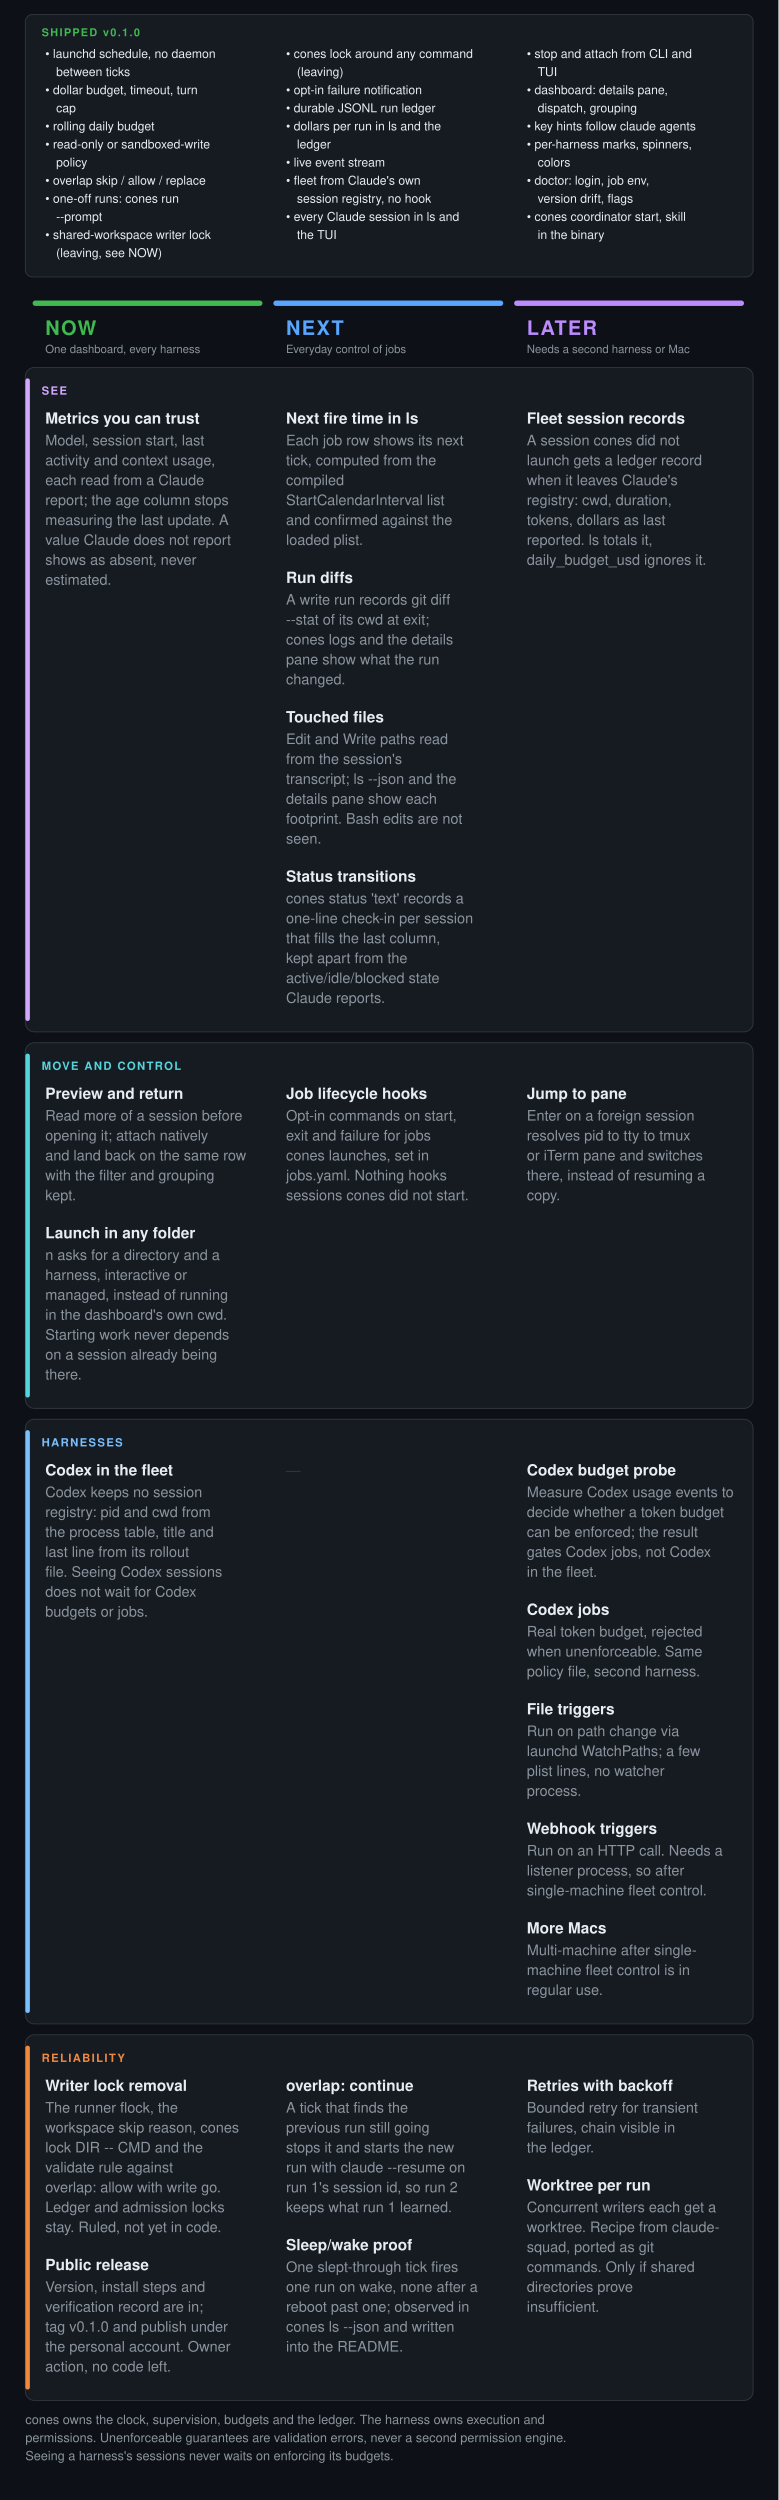
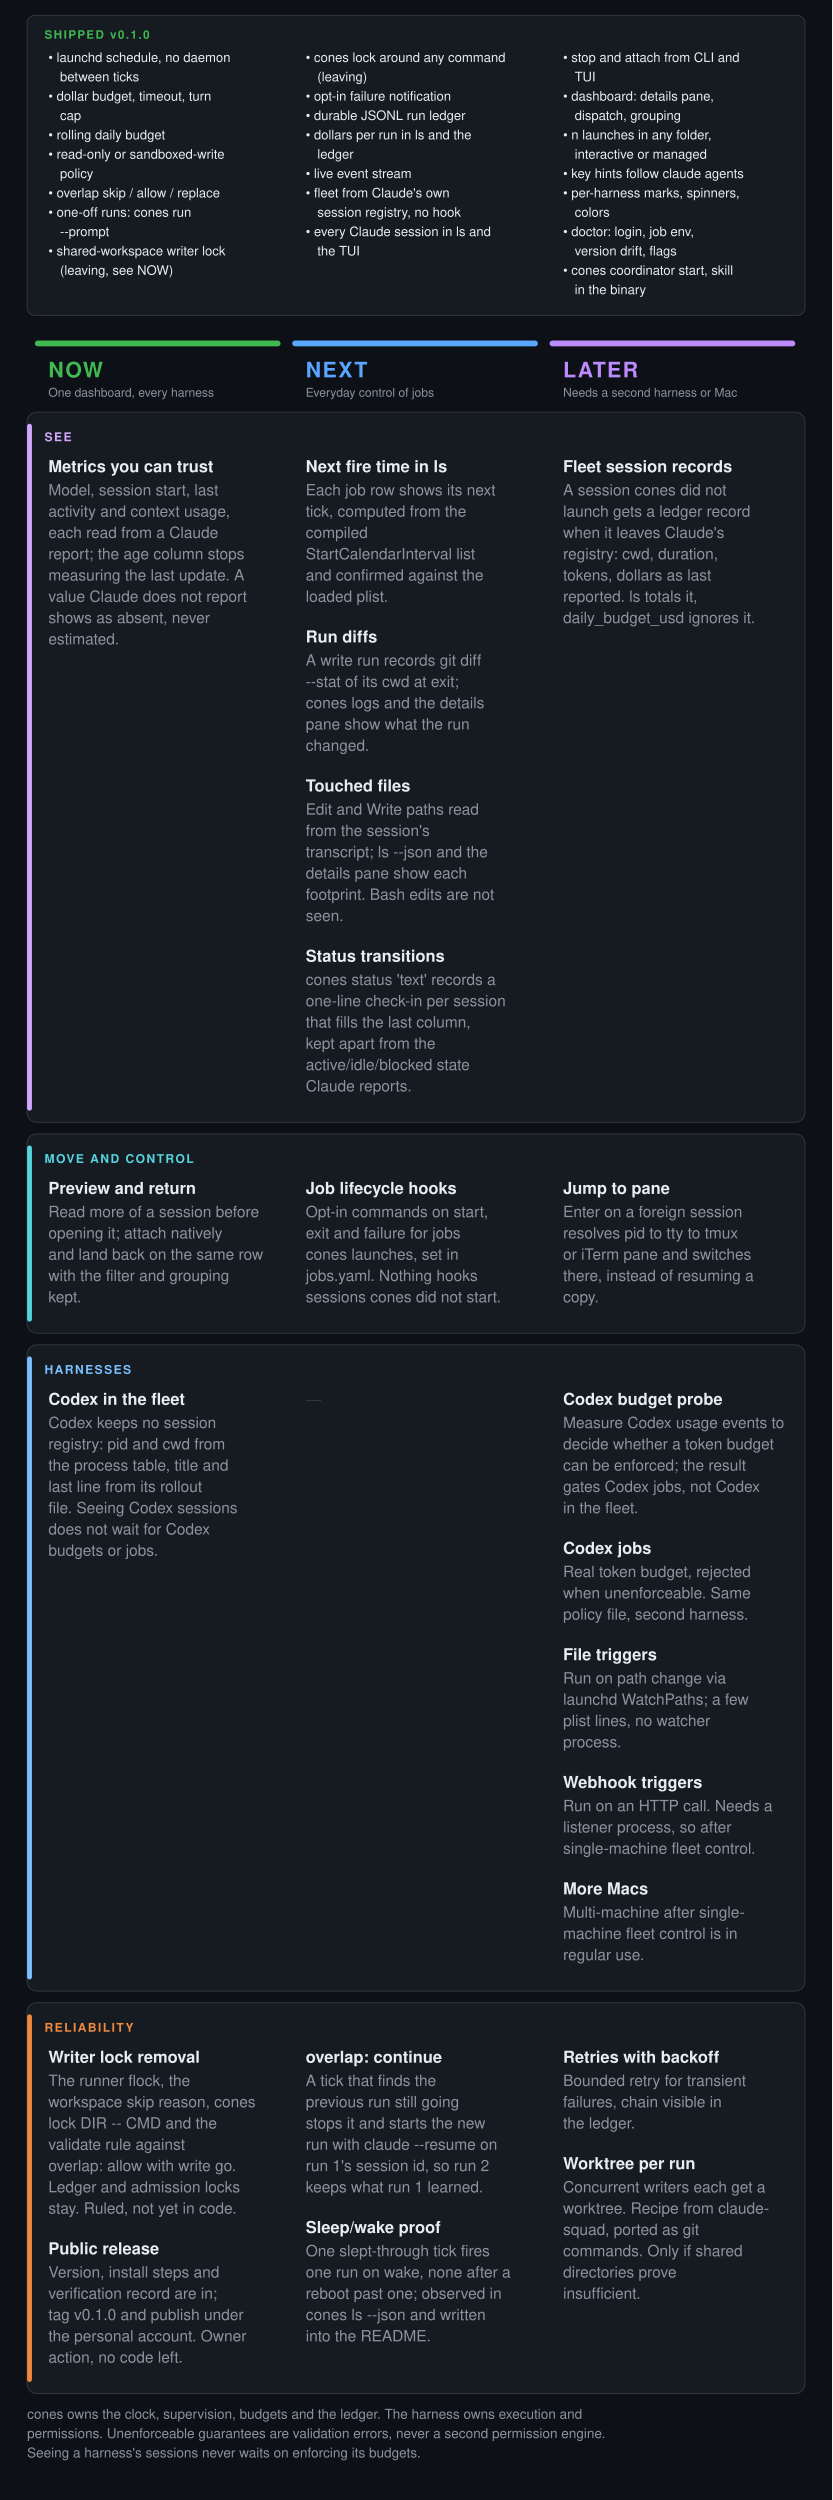
- <svg xmlns="http://www.w3.org/2000/svg" width="860" height="2762" viewBox="0 0 860 2762" font-family="-apple-system,BlinkMacSystemFont,Segoe UI,Helvetica,Arial,sans-serif">
-   <rect width="860" height="2762" fill="#0d1117" />
-   <rect x="28" y="16" width="804" height="290" rx="8" fill="#161b22" stroke="#30363d" />
+ <svg xmlns="http://www.w3.org/2000/svg" width="860" height="2584" viewBox="0 0 860 2584" font-family="-apple-system,BlinkMacSystemFont,Segoe UI,Helvetica,Arial,sans-serif">
+   <rect width="860" height="2584" fill="#0d1117" />
+   <rect x="28" y="16" width="804" height="310" rx="8" fill="#161b22" stroke="#30363d" />
  <text x="46" y="40" font-size="12" fill="#3fb950" font-weight="700" letter-spacing="1.5">SHIPPED  v0.1.0</text>
  <text x="50" y="64" font-size="13.5" fill="#e6edf3">• launchd schedule, no daemon</text>
  <text x="62" y="84" font-size="13.5" fill="#e6edf3">between ticks</text>
  <text x="50" y="104" font-size="13.5" fill="#e6edf3">• dollar budget, timeout, turn</text>
  <text x="62" y="124" font-size="13.5" fill="#e6edf3">cap</text>
  <text x="50" y="144" font-size="13.5" fill="#e6edf3">• rolling daily budget</text>
  <text x="50" y="164" font-size="13.5" fill="#e6edf3">• read-only or sandboxed-write</text>
  <text x="62" y="184" font-size="13.5" fill="#e6edf3">policy</text>
  <text x="50" y="204" font-size="13.5" fill="#e6edf3">• overlap skip / allow / replace</text>
  <text x="50" y="224" font-size="13.5" fill="#e6edf3">• one-off runs: cones run</text>
  <text x="62" y="244" font-size="13.5" fill="#e6edf3">--prompt</text>
  <text x="50" y="264" font-size="13.5" fill="#e6edf3">• shared-workspace writer lock</text>
  <text x="62" y="284" font-size="13.5" fill="#e6edf3">(leaving, see NOW)</text>
  <text x="316" y="64" font-size="13.5" fill="#e6edf3">• cones lock around any command</text>
  <text x="328" y="84" font-size="13.5" fill="#e6edf3">(leaving)</text>
  <text x="316" y="104" font-size="13.5" fill="#e6edf3">• opt-in failure notification</text>
  <text x="316" y="124" font-size="13.5" fill="#e6edf3">• durable JSONL run ledger</text>
  <text x="316" y="144" font-size="13.5" fill="#e6edf3">• dollars per run in ls and the</text>
  <text x="328" y="164" font-size="13.5" fill="#e6edf3">ledger</text>
  <text x="316" y="184" font-size="13.5" fill="#e6edf3">• live event stream</text>
  <text x="316" y="204" font-size="13.5" fill="#e6edf3">• fleet from Claude's own</text>
  <text x="328" y="224" font-size="13.5" fill="#e6edf3">session registry, no hook</text>
  <text x="316" y="244" font-size="13.5" fill="#e6edf3">• every Claude session in ls and</text>
  <text x="328" y="264" font-size="13.5" fill="#e6edf3">the TUI</text>
  <text x="582" y="64" font-size="13.5" fill="#e6edf3">• stop and attach from CLI and</text>
  <text x="594" y="84" font-size="13.5" fill="#e6edf3">TUI</text>
  <text x="582" y="104" font-size="13.5" fill="#e6edf3">• dashboard: details pane,</text>
  <text x="594" y="124" font-size="13.5" fill="#e6edf3">dispatch, grouping</text>
-   <text x="582" y="144" font-size="13.5" fill="#e6edf3">• key hints follow claude agents</text>
-   <text x="582" y="164" font-size="13.5" fill="#e6edf3">• per-harness marks, spinners,</text>
-   <text x="594" y="184" font-size="13.5" fill="#e6edf3">colors</text>
-   <text x="582" y="204" font-size="13.5" fill="#e6edf3">• doctor: login, job env,</text>
-   <text x="594" y="224" font-size="13.5" fill="#e6edf3">version drift, flags</text>
-   <text x="582" y="244" font-size="13.5" fill="#e6edf3">• cones coordinator start, skill</text>
-   <text x="594" y="264" font-size="13.5" fill="#e6edf3">in the binary</text>
-   <rect x="36" y="332" width="254" height="6" rx="3" fill="#3fb950" />
-   <text x="50" y="370" font-size="22" fill="#3fb950" font-weight="800" letter-spacing="1.5">NOW</text>
-   <text x="50" y="390" font-size="12.5" fill="#8b949e">One dashboard, every harness</text>
-   <rect x="302" y="332" width="254" height="6" rx="3" fill="#58a6ff" />
-   <text x="316" y="370" font-size="22" fill="#58a6ff" font-weight="800" letter-spacing="1.5">NEXT</text>
-   <text x="316" y="390" font-size="12.5" fill="#8b949e">Everyday control of jobs</text>
-   <rect x="568" y="332" width="254" height="6" rx="3" fill="#bc8cff" />
-   <text x="582" y="370" font-size="22" fill="#bc8cff" font-weight="800" letter-spacing="1.5">LATER</text>
-   <text x="582" y="390" font-size="12.5" fill="#8b949e">Needs a second harness or Mac</text>
-   <rect x="28" y="406" width="804" height="734" rx="10" fill="#161b22" stroke="#30363d" />
-   <rect x="28" y="418" width="5" height="710" rx="2.5" fill="#d2a8ff" />
-   <text x="46" y="436" font-size="12.5" fill="#d2a8ff" font-weight="700" letter-spacing="1.5">SEE</text>
-   <text x="50" y="468" font-size="17" fill="#e6edf3" font-weight="700">Metrics you can trust</text>
-   <text x="50" y="492" font-size="16" fill="#8b949e">Model, session start, last</text>
-   <text x="50" y="514" font-size="16" fill="#8b949e">activity and context usage,</text>
-   <text x="50" y="536" font-size="16" fill="#8b949e">each read from a Claude</text>
-   <text x="50" y="558" font-size="16" fill="#8b949e">report; the age column stops</text>
-   <text x="50" y="580" font-size="16" fill="#8b949e">measuring the last update. A</text>
-   <text x="50" y="602" font-size="16" fill="#8b949e">value Claude does not report</text>
-   <text x="50" y="624" font-size="16" fill="#8b949e">shows as absent, never</text>
-   <text x="50" y="646" font-size="16" fill="#8b949e">estimated.</text>
-   <text x="316" y="468" font-size="17" fill="#e6edf3" font-weight="700">Next fire time in ls</text>
-   <text x="316" y="492" font-size="16" fill="#8b949e">Each job row shows its next</text>
-   <text x="316" y="514" font-size="16" fill="#8b949e">tick, computed from the</text>
-   <text x="316" y="536" font-size="16" fill="#8b949e">compiled</text>
-   <text x="316" y="558" font-size="16" fill="#8b949e">StartCalendarInterval list</text>
-   <text x="316" y="580" font-size="16" fill="#8b949e">and confirmed against the</text>
-   <text x="316" y="602" font-size="16" fill="#8b949e">loaded plist.</text>
-   <text x="316" y="644" font-size="17" fill="#e6edf3" font-weight="700">Run diffs</text>
-   <text x="316" y="668" font-size="16" fill="#8b949e">A write run records git diff</text>
-   <text x="316" y="690" font-size="16" fill="#8b949e">--stat of its cwd at exit;</text>
-   <text x="316" y="712" font-size="16" fill="#8b949e">cones logs and the details</text>
-   <text x="316" y="734" font-size="16" fill="#8b949e">pane show what the run</text>
-   <text x="316" y="756" font-size="16" fill="#8b949e">changed.</text>
-   <text x="316" y="798" font-size="17" fill="#e6edf3" font-weight="700">Touched files</text>
-   <text x="316" y="822" font-size="16" fill="#8b949e">Edit and Write paths read</text>
-   <text x="316" y="844" font-size="16" fill="#8b949e">from the session's</text>
-   <text x="316" y="866" font-size="16" fill="#8b949e">transcript; ls --json and the</text>
-   <text x="316" y="888" font-size="16" fill="#8b949e">details pane show each</text>
-   <text x="316" y="910" font-size="16" fill="#8b949e">footprint. Bash edits are not</text>
-   <text x="316" y="932" font-size="16" fill="#8b949e">seen.</text>
-   <text x="316" y="974" font-size="17" fill="#e6edf3" font-weight="700">Status transitions</text>
-   <text x="316" y="998" font-size="16" fill="#8b949e">cones status 'text' records a</text>
-   <text x="316" y="1020" font-size="16" fill="#8b949e">one-line check-in per session</text>
-   <text x="316" y="1042" font-size="16" fill="#8b949e">that fills the last column,</text>
-   <text x="316" y="1064" font-size="16" fill="#8b949e">kept apart from the</text>
-   <text x="316" y="1086" font-size="16" fill="#8b949e">active/idle/blocked state</text>
-   <text x="316" y="1108" font-size="16" fill="#8b949e">Claude reports.</text>
-   <text x="582" y="468" font-size="17" fill="#e6edf3" font-weight="700">Fleet session records</text>
-   <text x="582" y="492" font-size="16" fill="#8b949e">A session cones did not</text>
-   <text x="582" y="514" font-size="16" fill="#8b949e">launch gets a ledger record</text>
-   <text x="582" y="536" font-size="16" fill="#8b949e">when it leaves Claude's</text>
-   <text x="582" y="558" font-size="16" fill="#8b949e">registry: cwd, duration,</text>
-   <text x="582" y="580" font-size="16" fill="#8b949e">tokens, dollars as last</text>
-   <text x="582" y="602" font-size="16" fill="#8b949e">reported. ls totals it,</text>
-   <text x="582" y="624" font-size="16" fill="#8b949e">daily_budget_usd ignores it.</text>
-   <rect x="28" y="1152" width="804" height="404" rx="10" fill="#161b22" stroke="#30363d" />
-   <rect x="28" y="1164" width="5" height="380" rx="2.5" fill="#56d4dd" />
-   <text x="46" y="1182" font-size="12.5" fill="#56d4dd" font-weight="700" letter-spacing="1.5">MOVE AND CONTROL</text>
-   <text x="50" y="1214" font-size="17" fill="#e6edf3" font-weight="700">Preview and return</text>
-   <text x="50" y="1238" font-size="16" fill="#8b949e">Read more of a session before</text>
-   <text x="50" y="1260" font-size="16" fill="#8b949e">opening it; attach natively</text>
-   <text x="50" y="1282" font-size="16" fill="#8b949e">and land back on the same row</text>
-   <text x="50" y="1304" font-size="16" fill="#8b949e">with the filter and grouping</text>
-   <text x="50" y="1326" font-size="16" fill="#8b949e">kept.</text>
-   <text x="50" y="1368" font-size="17" fill="#e6edf3" font-weight="700">Launch in any folder</text>
-   <text x="50" y="1392" font-size="16" fill="#8b949e">n asks for a directory and a</text>
-   <text x="50" y="1414" font-size="16" fill="#8b949e">harness, interactive or</text>
-   <text x="50" y="1436" font-size="16" fill="#8b949e">managed, instead of running</text>
-   <text x="50" y="1458" font-size="16" fill="#8b949e">in the dashboard's own cwd.</text>
-   <text x="50" y="1480" font-size="16" fill="#8b949e">Starting work never depends</text>
-   <text x="50" y="1502" font-size="16" fill="#8b949e">on a session already being</text>
-   <text x="50" y="1524" font-size="16" fill="#8b949e">there.</text>
-   <text x="316" y="1214" font-size="17" fill="#e6edf3" font-weight="700">Job lifecycle hooks</text>
-   <text x="316" y="1238" font-size="16" fill="#8b949e">Opt-in commands on start,</text>
-   <text x="316" y="1260" font-size="16" fill="#8b949e">exit and failure for jobs</text>
-   <text x="316" y="1282" font-size="16" fill="#8b949e">cones launches, set in</text>
-   <text x="316" y="1304" font-size="16" fill="#8b949e">jobs.yaml. Nothing hooks</text>
-   <text x="316" y="1326" font-size="16" fill="#8b949e">sessions cones did not start.</text>
-   <text x="582" y="1214" font-size="17" fill="#e6edf3" font-weight="700">Jump to pane</text>
-   <text x="582" y="1238" font-size="16" fill="#8b949e">Enter on a foreign session</text>
-   <text x="582" y="1260" font-size="16" fill="#8b949e">resolves pid to tty to tmux</text>
-   <text x="582" y="1282" font-size="16" fill="#8b949e">or iTerm pane and switches</text>
-   <text x="582" y="1304" font-size="16" fill="#8b949e">there, instead of resuming a</text>
-   <text x="582" y="1326" font-size="16" fill="#8b949e">copy.</text>
-   <rect x="28" y="1568" width="804" height="668" rx="10" fill="#161b22" stroke="#30363d" />
-   <rect x="28" y="1580" width="5" height="644" rx="2.5" fill="#79c0ff" />
-   <text x="46" y="1598" font-size="12.5" fill="#79c0ff" font-weight="700" letter-spacing="1.5">HARNESSES</text>
-   <text x="50" y="1630" font-size="17" fill="#e6edf3" font-weight="700">Codex in the fleet</text>
-   <text x="50" y="1654" font-size="16" fill="#8b949e">Codex keeps no session</text>
-   <text x="50" y="1676" font-size="16" fill="#8b949e">registry: pid and cwd from</text>
-   <text x="50" y="1698" font-size="16" fill="#8b949e">the process table, title and</text>
-   <text x="50" y="1720" font-size="16" fill="#8b949e">last line from its rollout</text>
-   <text x="50" y="1742" font-size="16" fill="#8b949e">file. Seeing Codex sessions</text>
-   <text x="50" y="1764" font-size="16" fill="#8b949e">does not wait for Codex</text>
-   <text x="50" y="1786" font-size="16" fill="#8b949e">budgets or jobs.</text>
-   <text x="316" y="1630" font-size="16" fill="#30363d">—</text>
-   <text x="582" y="1630" font-size="17" fill="#e6edf3" font-weight="700">Codex budget probe</text>
-   <text x="582" y="1654" font-size="16" fill="#8b949e">Measure Codex usage events to</text>
-   <text x="582" y="1676" font-size="16" fill="#8b949e">decide whether a token budget</text>
-   <text x="582" y="1698" font-size="16" fill="#8b949e">can be enforced; the result</text>
-   <text x="582" y="1720" font-size="16" fill="#8b949e">gates Codex jobs, not Codex</text>
-   <text x="582" y="1742" font-size="16" fill="#8b949e">in the fleet.</text>
-   <text x="582" y="1784" font-size="17" fill="#e6edf3" font-weight="700">Codex jobs</text>
-   <text x="582" y="1808" font-size="16" fill="#8b949e">Real token budget, rejected</text>
-   <text x="582" y="1830" font-size="16" fill="#8b949e">when unenforceable. Same</text>
-   <text x="582" y="1852" font-size="16" fill="#8b949e">policy file, second harness.</text>
-   <text x="582" y="1894" font-size="17" fill="#e6edf3" font-weight="700">File triggers</text>
-   <text x="582" y="1918" font-size="16" fill="#8b949e">Run on path change via</text>
-   <text x="582" y="1940" font-size="16" fill="#8b949e">launchd WatchPaths; a few</text>
-   <text x="582" y="1962" font-size="16" fill="#8b949e">plist lines, no watcher</text>
-   <text x="582" y="1984" font-size="16" fill="#8b949e">process.</text>
-   <text x="582" y="2026" font-size="17" fill="#e6edf3" font-weight="700">Webhook triggers</text>
-   <text x="582" y="2050" font-size="16" fill="#8b949e">Run on an HTTP call. Needs a</text>
-   <text x="582" y="2072" font-size="16" fill="#8b949e">listener process, so after</text>
-   <text x="582" y="2094" font-size="16" fill="#8b949e">single-machine fleet control.</text>
-   <text x="582" y="2136" font-size="17" fill="#e6edf3" font-weight="700">More Macs</text>
-   <text x="582" y="2160" font-size="16" fill="#8b949e">Multi-machine after single-</text>
-   <text x="582" y="2182" font-size="16" fill="#8b949e">machine fleet control is in</text>
-   <text x="582" y="2204" font-size="16" fill="#8b949e">regular use.</text>
-   <rect x="28" y="2248" width="804" height="404" rx="10" fill="#161b22" stroke="#30363d" />
-   <rect x="28" y="2260" width="5" height="380" rx="2.5" fill="#f0883e" />
-   <text x="46" y="2278" font-size="12.5" fill="#f0883e" font-weight="700" letter-spacing="1.5">RELIABILITY</text>
-   <text x="50" y="2310" font-size="17" fill="#e6edf3" font-weight="700">Writer lock removal</text>
-   <text x="50" y="2334" font-size="16" fill="#8b949e">The runner flock, the</text>
-   <text x="50" y="2356" font-size="16" fill="#8b949e">workspace skip reason, cones</text>
-   <text x="50" y="2378" font-size="16" fill="#8b949e">lock DIR -- CMD and the</text>
-   <text x="50" y="2400" font-size="16" fill="#8b949e">validate rule against</text>
-   <text x="50" y="2422" font-size="16" fill="#8b949e">overlap: allow with write go.</text>
-   <text x="50" y="2444" font-size="16" fill="#8b949e">Ledger and admission locks</text>
-   <text x="50" y="2466" font-size="16" fill="#8b949e">stay. Ruled, not yet in code.</text>
-   <text x="50" y="2508" font-size="17" fill="#e6edf3" font-weight="700">Public release</text>
-   <text x="50" y="2532" font-size="16" fill="#8b949e">Version, install steps and</text>
-   <text x="50" y="2554" font-size="16" fill="#8b949e">verification record are in;</text>
-   <text x="50" y="2576" font-size="16" fill="#8b949e">tag v0.1.0 and publish under</text>
-   <text x="50" y="2598" font-size="16" fill="#8b949e">the personal account. Owner</text>
-   <text x="50" y="2620" font-size="16" fill="#8b949e">action, no code left.</text>
-   <text x="316" y="2310" font-size="17" fill="#e6edf3" font-weight="700">overlap: continue</text>
-   <text x="316" y="2334" font-size="16" fill="#8b949e">A tick that finds the</text>
-   <text x="316" y="2356" font-size="16" fill="#8b949e">previous run still going</text>
-   <text x="316" y="2378" font-size="16" fill="#8b949e">stops it and starts the new</text>
-   <text x="316" y="2400" font-size="16" fill="#8b949e">run with claude --resume on</text>
-   <text x="316" y="2422" font-size="16" fill="#8b949e">run 1's session id, so run 2</text>
-   <text x="316" y="2444" font-size="16" fill="#8b949e">keeps what run 1 learned.</text>
-   <text x="316" y="2486" font-size="17" fill="#e6edf3" font-weight="700">Sleep/wake proof</text>
-   <text x="316" y="2510" font-size="16" fill="#8b949e">One slept-through tick fires</text>
-   <text x="316" y="2532" font-size="16" fill="#8b949e">one run on wake, none after a</text>
-   <text x="316" y="2554" font-size="16" fill="#8b949e">reboot past one; observed in</text>
-   <text x="316" y="2576" font-size="16" fill="#8b949e">cones ls --json and written</text>
-   <text x="316" y="2598" font-size="16" fill="#8b949e">into the README.</text>
-   <text x="582" y="2310" font-size="17" fill="#e6edf3" font-weight="700">Retries with backoff</text>
-   <text x="582" y="2334" font-size="16" fill="#8b949e">Bounded retry for transient</text>
-   <text x="582" y="2356" font-size="16" fill="#8b949e">failures, chain visible in</text>
-   <text x="582" y="2378" font-size="16" fill="#8b949e">the ledger.</text>
-   <text x="582" y="2420" font-size="17" fill="#e6edf3" font-weight="700">Worktree per run</text>
-   <text x="582" y="2444" font-size="16" fill="#8b949e">Concurrent writers each get a</text>
-   <text x="582" y="2466" font-size="16" fill="#8b949e">worktree. Recipe from claude-</text>
-   <text x="582" y="2488" font-size="16" fill="#8b949e">squad, ported as git</text>
-   <text x="582" y="2510" font-size="16" fill="#8b949e">commands. Only if shared</text>
-   <text x="582" y="2532" font-size="16" fill="#8b949e">directories prove</text>
-   <text x="582" y="2554" font-size="16" fill="#8b949e">insufficient.</text>
-   <text x="28" y="2678" font-size="14" fill="#8b949e">cones owns the clock, supervision, budgets and the ledger. The harness owns execution and</text>
-   <text x="28" y="2698" font-size="14" fill="#8b949e">permissions. Unenforceable guarantees are validation errors, never a second permission engine.</text>
-   <text x="28" y="2718" font-size="14" fill="#8b949e">Seeing a harness's sessions never waits on enforcing its budgets.</text>
+   <text x="582" y="144" font-size="13.5" fill="#e6edf3">• n launches in any folder,</text>
+   <text x="594" y="164" font-size="13.5" fill="#e6edf3">interactive or managed</text>
+   <text x="582" y="184" font-size="13.5" fill="#e6edf3">• key hints follow claude agents</text>
+   <text x="582" y="204" font-size="13.5" fill="#e6edf3">• per-harness marks, spinners,</text>
+   <text x="594" y="224" font-size="13.5" fill="#e6edf3">colors</text>
+   <text x="582" y="244" font-size="13.5" fill="#e6edf3">• doctor: login, job env,</text>
+   <text x="594" y="264" font-size="13.5" fill="#e6edf3">version drift, flags</text>
+   <text x="582" y="284" font-size="13.5" fill="#e6edf3">• cones coordinator start, skill</text>
+   <text x="594" y="304" font-size="13.5" fill="#e6edf3">in the binary</text>
+   <rect x="36" y="352" width="254" height="6" rx="3" fill="#3fb950" />
+   <text x="50" y="390" font-size="22" fill="#3fb950" font-weight="800" letter-spacing="1.5">NOW</text>
+   <text x="50" y="410" font-size="12.5" fill="#8b949e">One dashboard, every harness</text>
+   <rect x="302" y="352" width="254" height="6" rx="3" fill="#58a6ff" />
+   <text x="316" y="390" font-size="22" fill="#58a6ff" font-weight="800" letter-spacing="1.5">NEXT</text>
+   <text x="316" y="410" font-size="12.5" fill="#8b949e">Everyday control of jobs</text>
+   <rect x="568" y="352" width="254" height="6" rx="3" fill="#bc8cff" />
+   <text x="582" y="390" font-size="22" fill="#bc8cff" font-weight="800" letter-spacing="1.5">LATER</text>
+   <text x="582" y="410" font-size="12.5" fill="#8b949e">Needs a second harness or Mac</text>
+   <rect x="28" y="426" width="804" height="734" rx="10" fill="#161b22" stroke="#30363d" />
+   <rect x="28" y="438" width="5" height="710" rx="2.5" fill="#d2a8ff" />
+   <text x="46" y="456" font-size="12.5" fill="#d2a8ff" font-weight="700" letter-spacing="1.5">SEE</text>
+   <text x="50" y="488" font-size="17" fill="#e6edf3" font-weight="700">Metrics you can trust</text>
+   <text x="50" y="512" font-size="16" fill="#8b949e">Model, session start, last</text>
+   <text x="50" y="534" font-size="16" fill="#8b949e">activity and context usage,</text>
+   <text x="50" y="556" font-size="16" fill="#8b949e">each read from a Claude</text>
+   <text x="50" y="578" font-size="16" fill="#8b949e">report; the age column stops</text>
+   <text x="50" y="600" font-size="16" fill="#8b949e">measuring the last update. A</text>
+   <text x="50" y="622" font-size="16" fill="#8b949e">value Claude does not report</text>
+   <text x="50" y="644" font-size="16" fill="#8b949e">shows as absent, never</text>
+   <text x="50" y="666" font-size="16" fill="#8b949e">estimated.</text>
+   <text x="316" y="488" font-size="17" fill="#e6edf3" font-weight="700">Next fire time in ls</text>
+   <text x="316" y="512" font-size="16" fill="#8b949e">Each job row shows its next</text>
+   <text x="316" y="534" font-size="16" fill="#8b949e">tick, computed from the</text>
+   <text x="316" y="556" font-size="16" fill="#8b949e">compiled</text>
+   <text x="316" y="578" font-size="16" fill="#8b949e">StartCalendarInterval list</text>
+   <text x="316" y="600" font-size="16" fill="#8b949e">and confirmed against the</text>
+   <text x="316" y="622" font-size="16" fill="#8b949e">loaded plist.</text>
+   <text x="316" y="664" font-size="17" fill="#e6edf3" font-weight="700">Run diffs</text>
+   <text x="316" y="688" font-size="16" fill="#8b949e">A write run records git diff</text>
+   <text x="316" y="710" font-size="16" fill="#8b949e">--stat of its cwd at exit;</text>
+   <text x="316" y="732" font-size="16" fill="#8b949e">cones logs and the details</text>
+   <text x="316" y="754" font-size="16" fill="#8b949e">pane show what the run</text>
+   <text x="316" y="776" font-size="16" fill="#8b949e">changed.</text>
+   <text x="316" y="818" font-size="17" fill="#e6edf3" font-weight="700">Touched files</text>
+   <text x="316" y="842" font-size="16" fill="#8b949e">Edit and Write paths read</text>
+   <text x="316" y="864" font-size="16" fill="#8b949e">from the session's</text>
+   <text x="316" y="886" font-size="16" fill="#8b949e">transcript; ls --json and the</text>
+   <text x="316" y="908" font-size="16" fill="#8b949e">details pane show each</text>
+   <text x="316" y="930" font-size="16" fill="#8b949e">footprint. Bash edits are not</text>
+   <text x="316" y="952" font-size="16" fill="#8b949e">seen.</text>
+   <text x="316" y="994" font-size="17" fill="#e6edf3" font-weight="700">Status transitions</text>
+   <text x="316" y="1018" font-size="16" fill="#8b949e">cones status 'text' records a</text>
+   <text x="316" y="1040" font-size="16" fill="#8b949e">one-line check-in per session</text>
+   <text x="316" y="1062" font-size="16" fill="#8b949e">that fills the last column,</text>
+   <text x="316" y="1084" font-size="16" fill="#8b949e">kept apart from the</text>
+   <text x="316" y="1106" font-size="16" fill="#8b949e">active/idle/blocked state</text>
+   <text x="316" y="1128" font-size="16" fill="#8b949e">Claude reports.</text>
+   <text x="582" y="488" font-size="17" fill="#e6edf3" font-weight="700">Fleet session records</text>
+   <text x="582" y="512" font-size="16" fill="#8b949e">A session cones did not</text>
+   <text x="582" y="534" font-size="16" fill="#8b949e">launch gets a ledger record</text>
+   <text x="582" y="556" font-size="16" fill="#8b949e">when it leaves Claude's</text>
+   <text x="582" y="578" font-size="16" fill="#8b949e">registry: cwd, duration,</text>
+   <text x="582" y="600" font-size="16" fill="#8b949e">tokens, dollars as last</text>
+   <text x="582" y="622" font-size="16" fill="#8b949e">reported. ls totals it,</text>
+   <text x="582" y="644" font-size="16" fill="#8b949e">daily_budget_usd ignores it.</text>
+   <rect x="28" y="1172" width="804" height="206" rx="10" fill="#161b22" stroke="#30363d" />
+   <rect x="28" y="1184" width="5" height="182" rx="2.5" fill="#56d4dd" />
+   <text x="46" y="1202" font-size="12.5" fill="#56d4dd" font-weight="700" letter-spacing="1.5">MOVE AND CONTROL</text>
+   <text x="50" y="1234" font-size="17" fill="#e6edf3" font-weight="700">Preview and return</text>
+   <text x="50" y="1258" font-size="16" fill="#8b949e">Read more of a session before</text>
+   <text x="50" y="1280" font-size="16" fill="#8b949e">opening it; attach natively</text>
+   <text x="50" y="1302" font-size="16" fill="#8b949e">and land back on the same row</text>
+   <text x="50" y="1324" font-size="16" fill="#8b949e">with the filter and grouping</text>
+   <text x="50" y="1346" font-size="16" fill="#8b949e">kept.</text>
+   <text x="316" y="1234" font-size="17" fill="#e6edf3" font-weight="700">Job lifecycle hooks</text>
+   <text x="316" y="1258" font-size="16" fill="#8b949e">Opt-in commands on start,</text>
+   <text x="316" y="1280" font-size="16" fill="#8b949e">exit and failure for jobs</text>
+   <text x="316" y="1302" font-size="16" fill="#8b949e">cones launches, set in</text>
+   <text x="316" y="1324" font-size="16" fill="#8b949e">jobs.yaml. Nothing hooks</text>
+   <text x="316" y="1346" font-size="16" fill="#8b949e">sessions cones did not start.</text>
+   <text x="582" y="1234" font-size="17" fill="#e6edf3" font-weight="700">Jump to pane</text>
+   <text x="582" y="1258" font-size="16" fill="#8b949e">Enter on a foreign session</text>
+   <text x="582" y="1280" font-size="16" fill="#8b949e">resolves pid to tty to tmux</text>
+   <text x="582" y="1302" font-size="16" fill="#8b949e">or iTerm pane and switches</text>
+   <text x="582" y="1324" font-size="16" fill="#8b949e">there, instead of resuming a</text>
+   <text x="582" y="1346" font-size="16" fill="#8b949e">copy.</text>
+   <rect x="28" y="1390" width="804" height="668" rx="10" fill="#161b22" stroke="#30363d" />
+   <rect x="28" y="1402" width="5" height="644" rx="2.5" fill="#79c0ff" />
+   <text x="46" y="1420" font-size="12.5" fill="#79c0ff" font-weight="700" letter-spacing="1.5">HARNESSES</text>
+   <text x="50" y="1452" font-size="17" fill="#e6edf3" font-weight="700">Codex in the fleet</text>
+   <text x="50" y="1476" font-size="16" fill="#8b949e">Codex keeps no session</text>
+   <text x="50" y="1498" font-size="16" fill="#8b949e">registry: pid and cwd from</text>
+   <text x="50" y="1520" font-size="16" fill="#8b949e">the process table, title and</text>
+   <text x="50" y="1542" font-size="16" fill="#8b949e">last line from its rollout</text>
+   <text x="50" y="1564" font-size="16" fill="#8b949e">file. Seeing Codex sessions</text>
+   <text x="50" y="1586" font-size="16" fill="#8b949e">does not wait for Codex</text>
+   <text x="50" y="1608" font-size="16" fill="#8b949e">budgets or jobs.</text>
+   <text x="316" y="1452" font-size="16" fill="#30363d">—</text>
+   <text x="582" y="1452" font-size="17" fill="#e6edf3" font-weight="700">Codex budget probe</text>
+   <text x="582" y="1476" font-size="16" fill="#8b949e">Measure Codex usage events to</text>
+   <text x="582" y="1498" font-size="16" fill="#8b949e">decide whether a token budget</text>
+   <text x="582" y="1520" font-size="16" fill="#8b949e">can be enforced; the result</text>
+   <text x="582" y="1542" font-size="16" fill="#8b949e">gates Codex jobs, not Codex</text>
+   <text x="582" y="1564" font-size="16" fill="#8b949e">in the fleet.</text>
+   <text x="582" y="1606" font-size="17" fill="#e6edf3" font-weight="700">Codex jobs</text>
+   <text x="582" y="1630" font-size="16" fill="#8b949e">Real token budget, rejected</text>
+   <text x="582" y="1652" font-size="16" fill="#8b949e">when unenforceable. Same</text>
+   <text x="582" y="1674" font-size="16" fill="#8b949e">policy file, second harness.</text>
+   <text x="582" y="1716" font-size="17" fill="#e6edf3" font-weight="700">File triggers</text>
+   <text x="582" y="1740" font-size="16" fill="#8b949e">Run on path change via</text>
+   <text x="582" y="1762" font-size="16" fill="#8b949e">launchd WatchPaths; a few</text>
+   <text x="582" y="1784" font-size="16" fill="#8b949e">plist lines, no watcher</text>
+   <text x="582" y="1806" font-size="16" fill="#8b949e">process.</text>
+   <text x="582" y="1848" font-size="17" fill="#e6edf3" font-weight="700">Webhook triggers</text>
+   <text x="582" y="1872" font-size="16" fill="#8b949e">Run on an HTTP call. Needs a</text>
+   <text x="582" y="1894" font-size="16" fill="#8b949e">listener process, so after</text>
+   <text x="582" y="1916" font-size="16" fill="#8b949e">single-machine fleet control.</text>
+   <text x="582" y="1958" font-size="17" fill="#e6edf3" font-weight="700">More Macs</text>
+   <text x="582" y="1982" font-size="16" fill="#8b949e">Multi-machine after single-</text>
+   <text x="582" y="2004" font-size="16" fill="#8b949e">machine fleet control is in</text>
+   <text x="582" y="2026" font-size="16" fill="#8b949e">regular use.</text>
+   <rect x="28" y="2070" width="804" height="404" rx="10" fill="#161b22" stroke="#30363d" />
+   <rect x="28" y="2082" width="5" height="380" rx="2.5" fill="#f0883e" />
+   <text x="46" y="2100" font-size="12.5" fill="#f0883e" font-weight="700" letter-spacing="1.5">RELIABILITY</text>
+   <text x="50" y="2132" font-size="17" fill="#e6edf3" font-weight="700">Writer lock removal</text>
+   <text x="50" y="2156" font-size="16" fill="#8b949e">The runner flock, the</text>
+   <text x="50" y="2178" font-size="16" fill="#8b949e">workspace skip reason, cones</text>
+   <text x="50" y="2200" font-size="16" fill="#8b949e">lock DIR -- CMD and the</text>
+   <text x="50" y="2222" font-size="16" fill="#8b949e">validate rule against</text>
+   <text x="50" y="2244" font-size="16" fill="#8b949e">overlap: allow with write go.</text>
+   <text x="50" y="2266" font-size="16" fill="#8b949e">Ledger and admission locks</text>
+   <text x="50" y="2288" font-size="16" fill="#8b949e">stay. Ruled, not yet in code.</text>
+   <text x="50" y="2330" font-size="17" fill="#e6edf3" font-weight="700">Public release</text>
+   <text x="50" y="2354" font-size="16" fill="#8b949e">Version, install steps and</text>
+   <text x="50" y="2376" font-size="16" fill="#8b949e">verification record are in;</text>
+   <text x="50" y="2398" font-size="16" fill="#8b949e">tag v0.1.0 and publish under</text>
+   <text x="50" y="2420" font-size="16" fill="#8b949e">the personal account. Owner</text>
+   <text x="50" y="2442" font-size="16" fill="#8b949e">action, no code left.</text>
+   <text x="316" y="2132" font-size="17" fill="#e6edf3" font-weight="700">overlap: continue</text>
+   <text x="316" y="2156" font-size="16" fill="#8b949e">A tick that finds the</text>
+   <text x="316" y="2178" font-size="16" fill="#8b949e">previous run still going</text>
+   <text x="316" y="2200" font-size="16" fill="#8b949e">stops it and starts the new</text>
+   <text x="316" y="2222" font-size="16" fill="#8b949e">run with claude --resume on</text>
+   <text x="316" y="2244" font-size="16" fill="#8b949e">run 1's session id, so run 2</text>
+   <text x="316" y="2266" font-size="16" fill="#8b949e">keeps what run 1 learned.</text>
+   <text x="316" y="2308" font-size="17" fill="#e6edf3" font-weight="700">Sleep/wake proof</text>
+   <text x="316" y="2332" font-size="16" fill="#8b949e">One slept-through tick fires</text>
+   <text x="316" y="2354" font-size="16" fill="#8b949e">one run on wake, none after a</text>
+   <text x="316" y="2376" font-size="16" fill="#8b949e">reboot past one; observed in</text>
+   <text x="316" y="2398" font-size="16" fill="#8b949e">cones ls --json and written</text>
+   <text x="316" y="2420" font-size="16" fill="#8b949e">into the README.</text>
+   <text x="582" y="2132" font-size="17" fill="#e6edf3" font-weight="700">Retries with backoff</text>
+   <text x="582" y="2156" font-size="16" fill="#8b949e">Bounded retry for transient</text>
+   <text x="582" y="2178" font-size="16" fill="#8b949e">failures, chain visible in</text>
+   <text x="582" y="2200" font-size="16" fill="#8b949e">the ledger.</text>
+   <text x="582" y="2242" font-size="17" fill="#e6edf3" font-weight="700">Worktree per run</text>
+   <text x="582" y="2266" font-size="16" fill="#8b949e">Concurrent writers each get a</text>
+   <text x="582" y="2288" font-size="16" fill="#8b949e">worktree. Recipe from claude-</text>
+   <text x="582" y="2310" font-size="16" fill="#8b949e">squad, ported as git</text>
+   <text x="582" y="2332" font-size="16" fill="#8b949e">commands. Only if shared</text>
+   <text x="582" y="2354" font-size="16" fill="#8b949e">directories prove</text>
+   <text x="582" y="2376" font-size="16" fill="#8b949e">insufficient.</text>
+   <text x="28" y="2500" font-size="14" fill="#8b949e">cones owns the clock, supervision, budgets and the ledger. The harness owns execution and</text>
+   <text x="28" y="2520" font-size="14" fill="#8b949e">permissions. Unenforceable guarantees are validation errors, never a second permission engine.</text>
+   <text x="28" y="2540" font-size="14" fill="#8b949e">Seeing a harness's sessions never waits on enforcing its budgets.</text>
</svg>
